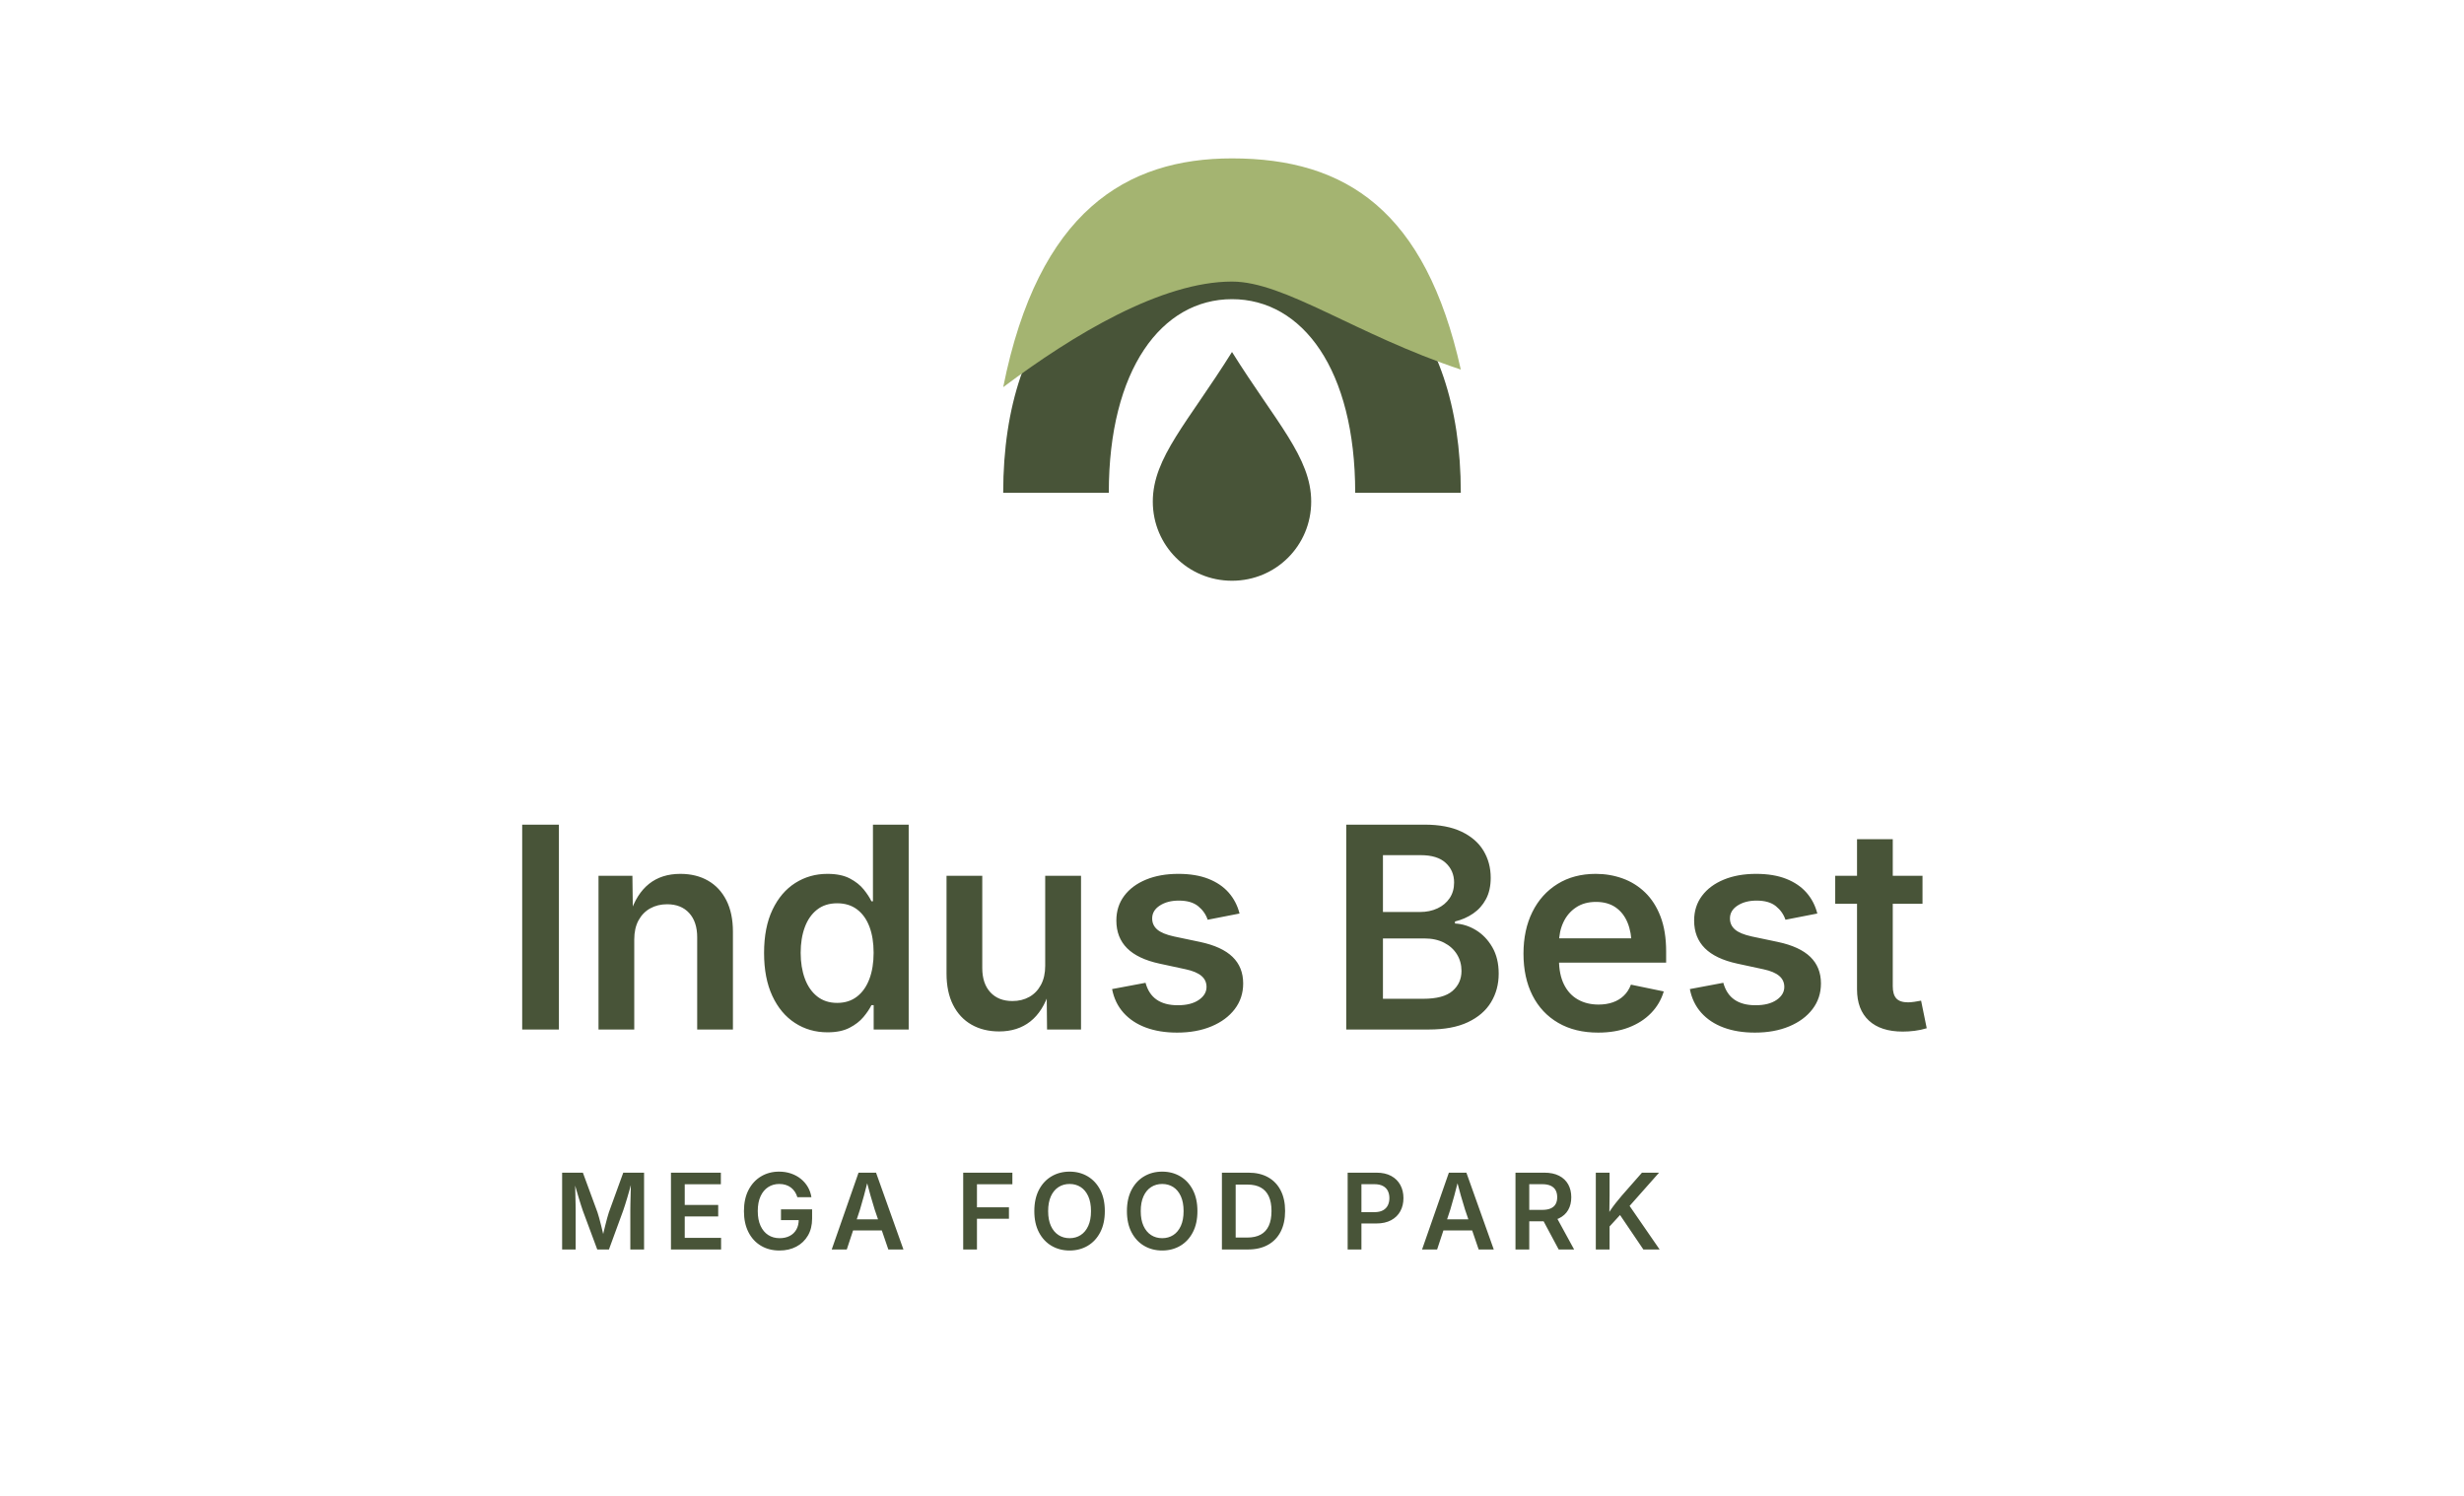
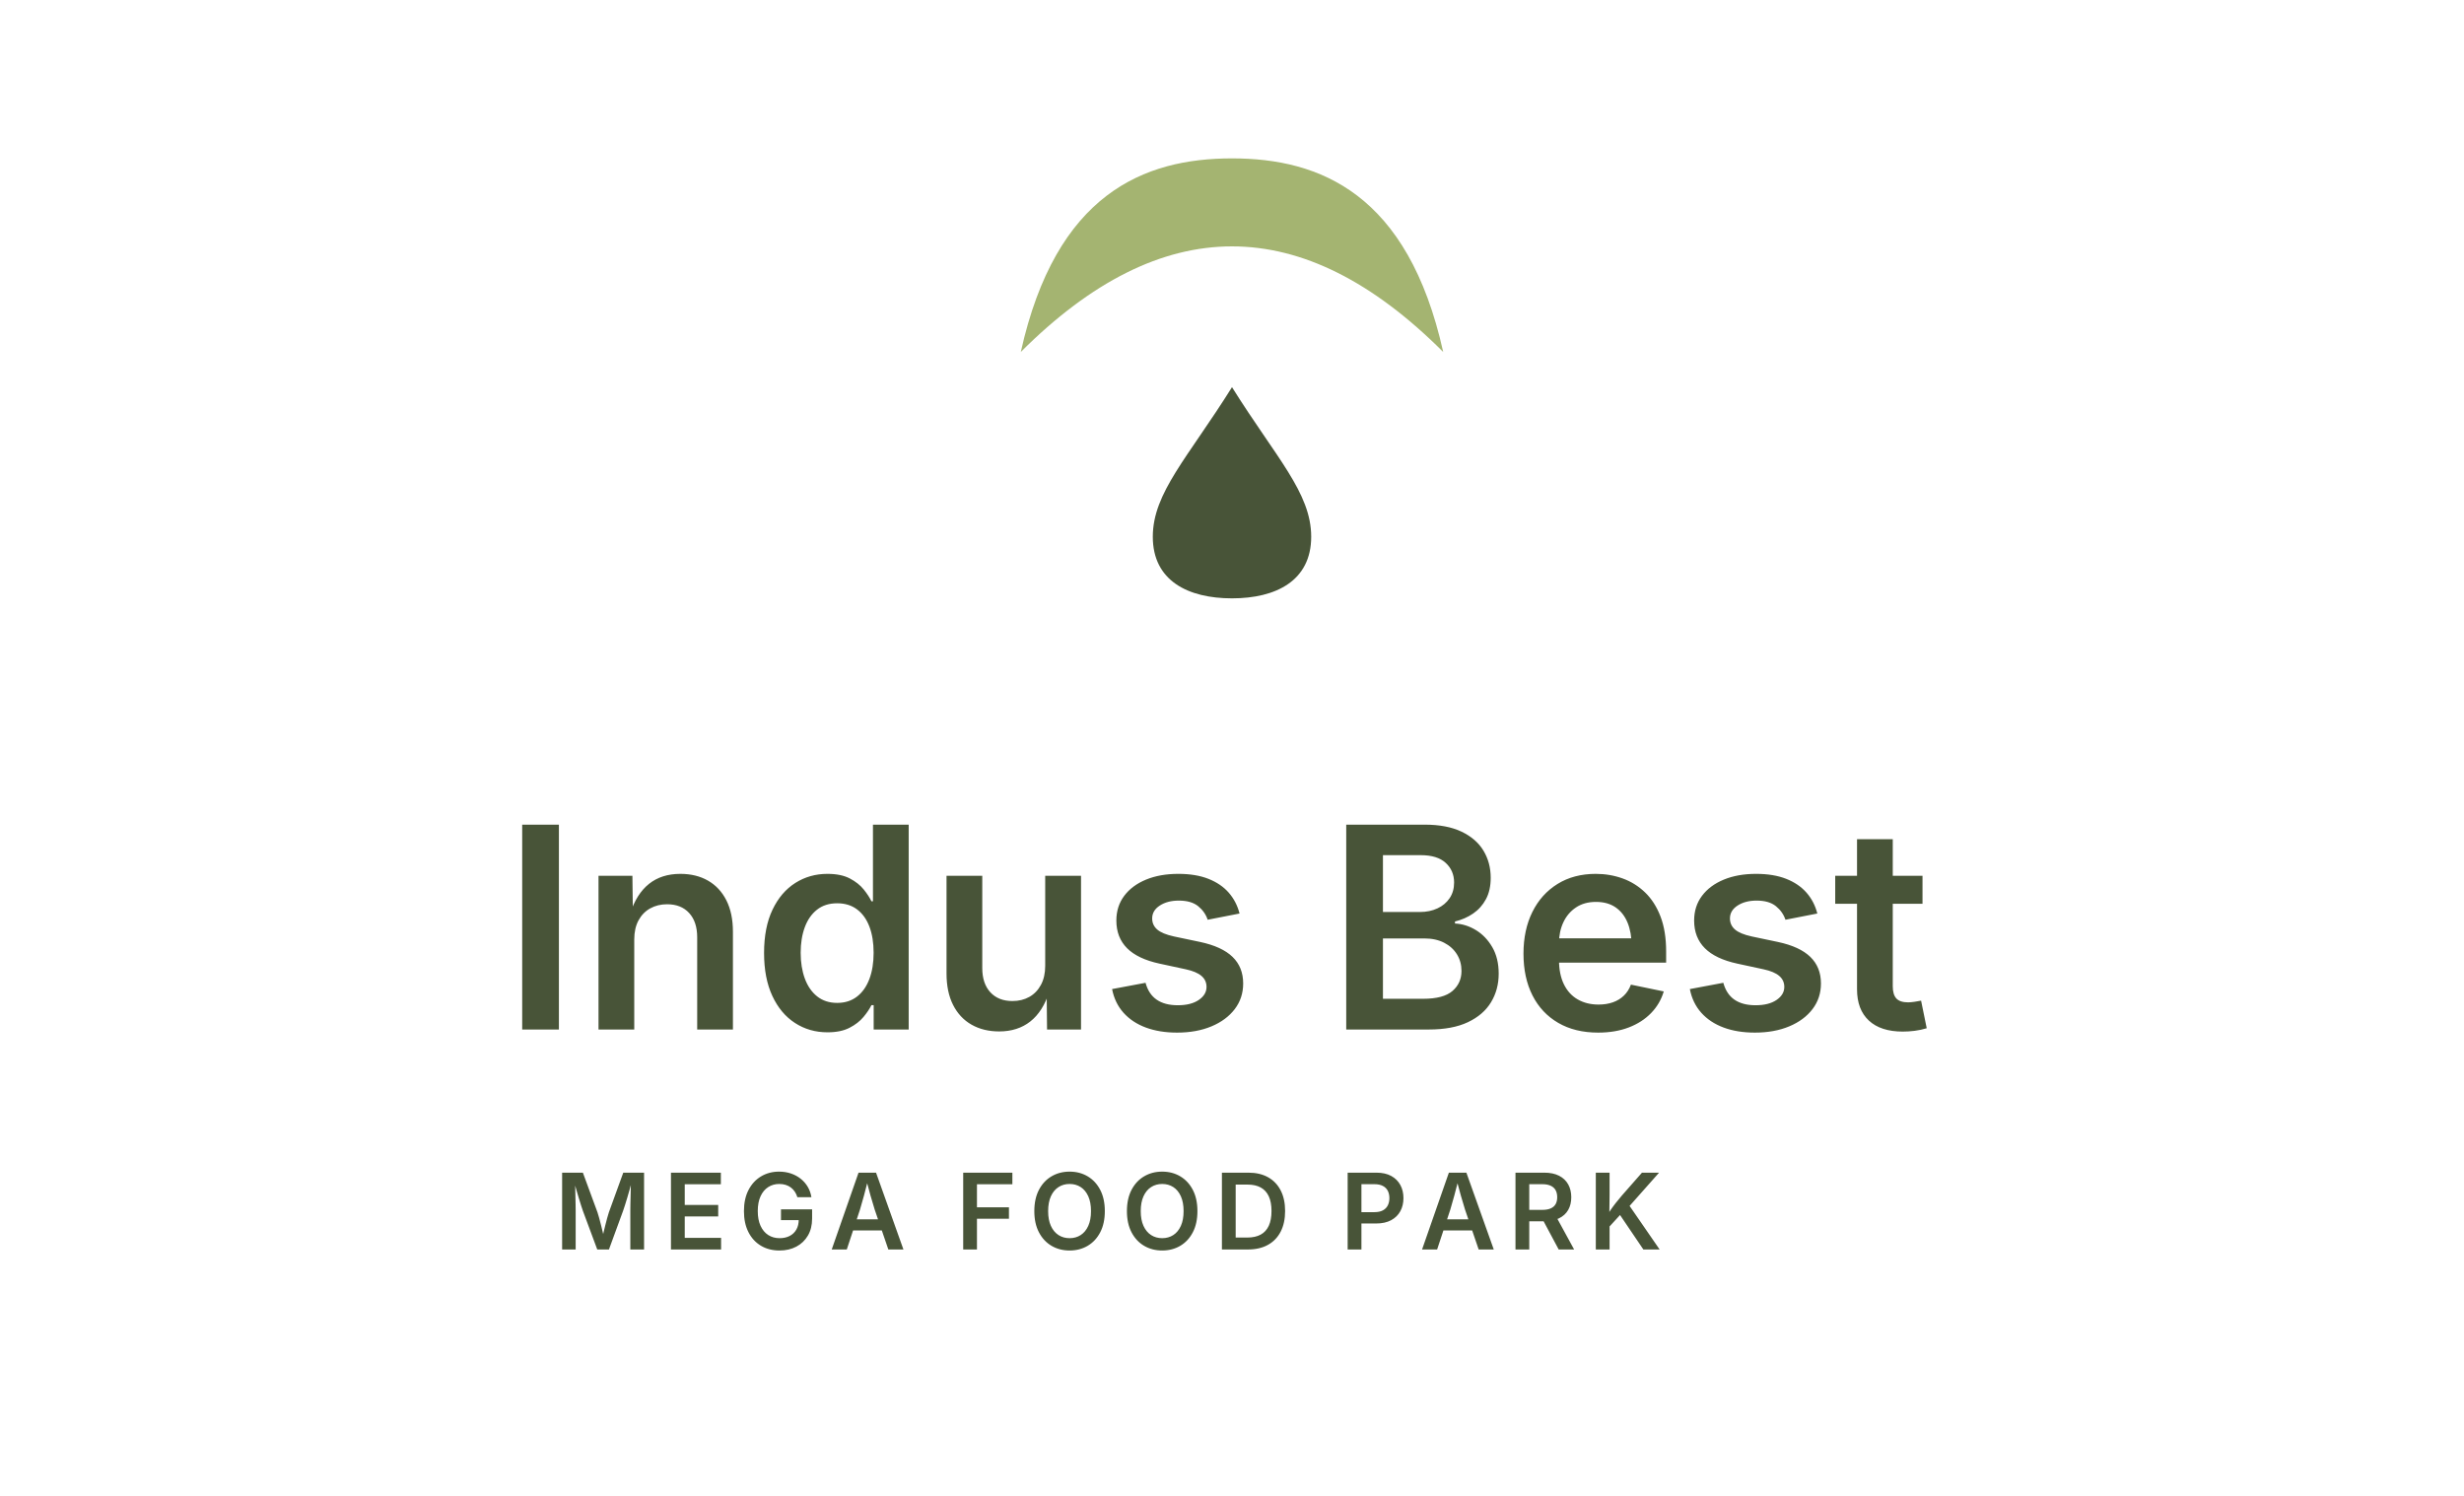
- <svg xmlns="http://www.w3.org/2000/svg" viewBox="0 0 280 170" role="img" aria-label="Gateway Canopy — Olive &amp; Sage, primary">
+ <svg xmlns="http://www.w3.org/2000/svg" viewBox="0 0 280 170" role="img" aria-label="Open Canopy — Olive &amp; Sage, primary">
  <g transform="translate(108 10)">
-     <path fill="#485438" fill-rule="evenodd" d="M6 46C6 26 17 16 32 16C47 16 58 26 58 46H46C46 32 40 24 32 24C24 24 18 32 18 46Z" />
-     <path fill="#A4B471" fill-rule="evenodd" d="M6 34C10 14 20 8 32 8C45 8 54 14 58 32C46 28 38 22 32 22C24 22 14 28 6 34Z" />
-     <path fill="#485438" fill-rule="evenodd" d="M32 30C27 38 23 42 23 47C23 52 27 56 32 56C37 56 41 52 41 47C41 42 37 38 32 30Z" />
+     <path fill="#485438" fill-rule="evenodd" d="M32 34C27 42 23 46 23 51C23 56 27 58 32 58C37 58 41 56 41 51C41 46 37 42 32 34Z" />
+     <path fill="#A4B471" fill-rule="evenodd" d="M8 30C12 12 22 8 32 8C42 8 52 12 56 30C48 22 40 18 32 18C24 18 16 22 8 30Z" />
  </g>
  <path fill="#485438" d="M63.512 93.719V117.0H59.34V93.719ZM72.074 106.767V117.0H68.013V99.531H71.864L71.919 103.85H71.601Q72.325 101.586 73.751 100.449Q75.177 99.312 77.313 99.312Q79.112 99.312 80.455 100.081Q81.797 100.85 82.542 102.319Q83.287 103.789 83.287 105.895V117.0H79.226V106.517Q79.226 104.761 78.314 103.763Q77.403 102.766 75.806 102.766Q74.73 102.766 73.885 103.237Q73.039 103.708 72.557 104.6Q72.074 105.492 72.074 106.767ZM94.031 117.319Q91.972 117.319 90.337 116.257Q88.701 115.196 87.764 113.181Q86.826 111.167 86.826 108.301Q86.826 105.389 87.786 103.383Q88.745 101.376 90.378 100.344Q92.01 99.312 94.019 99.312Q95.576 99.312 96.567 99.833Q97.559 100.353 98.143 101.078Q98.727 101.803 99.025 102.424H99.199V93.719H103.26V117.0H99.281V114.235H99.025Q98.716 114.866 98.119 115.581Q97.522 116.296 96.534 116.807Q95.546 117.319 94.031 117.319ZM95.134 113.976Q96.463 113.976 97.388 113.258Q98.313 112.541 98.794 111.259Q99.275 109.977 99.275 108.281Q99.275 106.574 98.799 105.315Q98.323 104.055 97.398 103.355Q96.473 102.655 95.134 102.655Q93.764 102.655 92.84 103.385Q91.916 104.115 91.45 105.385Q90.985 106.654 90.985 108.281Q90.985 109.913 91.455 111.202Q91.926 112.492 92.855 113.234Q93.784 113.976 95.134 113.976ZM113.544 117.219Q111.75 117.219 110.4 116.45Q109.05 115.681 108.305 114.207Q107.56 112.733 107.56 110.636V99.531H111.621V110.014Q111.621 111.771 112.537 112.768Q113.454 113.765 115.051 113.765Q116.132 113.765 116.97 113.294Q117.808 112.823 118.29 111.923Q118.773 111.023 118.773 109.764V99.531H122.844V117.0H118.983L118.938 112.681H119.246Q118.512 114.966 117.076 116.092Q115.64 117.219 113.544 117.219ZM133.761 117.353Q131.756 117.353 130.205 116.776Q128.655 116.199 127.667 115.092Q126.679 113.984 126.373 112.406L130.175 111.692Q130.527 112.983 131.446 113.613Q132.364 114.243 133.842 114.243Q135.344 114.243 136.224 113.641Q137.105 113.04 137.105 112.159Q137.105 111.399 136.526 110.907Q135.946 110.415 134.745 110.157L131.771 109.515Q129.295 108.981 128.077 107.762Q126.859 106.542 126.859 104.62Q126.859 103.002 127.75 101.811Q128.642 100.621 130.227 99.967Q131.811 99.312 133.901 99.312Q135.884 99.312 137.313 99.874Q138.742 100.436 139.627 101.446Q140.512 102.456 140.857 103.819L137.236 104.526Q136.933 103.617 136.151 102.983Q135.368 102.35 133.956 102.35Q132.664 102.35 131.796 102.914Q130.929 103.478 130.929 104.375Q130.929 105.136 131.5 105.634Q132.071 106.133 133.405 106.425L136.377 107.05Q138.859 107.579 140.065 108.75Q141.27 109.921 141.27 111.769Q141.27 113.424 140.313 114.681Q139.356 115.938 137.663 116.645Q135.971 117.353 133.761 117.353ZM152.981 117.0V93.719H161.894Q164.411 93.719 166.078 94.513Q167.746 95.306 168.572 96.671Q169.399 98.036 169.399 99.761Q169.399 101.183 168.857 102.19Q168.314 103.198 167.397 103.823Q166.479 104.449 165.339 104.725V104.955Q166.579 105.012 167.716 105.702Q168.852 106.393 169.579 107.644Q170.306 108.896 170.306 110.656Q170.306 112.463 169.436 113.9Q168.567 115.337 166.809 116.168Q165.051 117.0 162.379 117.0ZM157.153 113.509H161.722Q164.03 113.509 165.055 112.619Q166.079 111.73 166.079 110.344Q166.079 109.296 165.564 108.46Q165.049 107.625 164.104 107.138Q163.159 106.651 161.856 106.651H157.153ZM157.153 103.645H161.367Q162.465 103.645 163.343 103.237Q164.221 102.829 164.73 102.077Q165.239 101.325 165.239 100.296Q165.239 98.944 164.286 98.066Q163.333 97.187 161.461 97.187H157.153ZM181.603 117.353Q178.976 117.353 177.073 116.247Q175.169 115.142 174.146 113.126Q173.123 111.111 173.123 108.373Q173.123 105.679 174.134 103.641Q175.145 101.603 176.994 100.458Q178.844 99.312 181.337 99.312Q182.941 99.312 184.383 99.83Q185.824 100.347 186.94 101.421Q188.056 102.495 188.695 104.161Q189.334 105.827 189.334 108.131V109.399H175.041V106.641H187.307L185.409 107.46Q185.409 105.978 184.952 104.861Q184.494 103.744 183.595 103.122Q182.696 102.499 181.359 102.499Q180.023 102.499 179.084 103.132Q178.144 103.764 177.652 104.821Q177.159 105.877 177.159 107.17V109.08Q177.159 110.736 177.722 111.874Q178.284 113.012 179.301 113.589Q180.317 114.166 181.658 114.166Q182.549 114.166 183.277 113.912Q184.006 113.657 184.531 113.151Q185.056 112.645 185.333 111.901L189.064 112.673Q188.647 114.076 187.627 115.129Q186.608 116.183 185.083 116.768Q183.557 117.353 181.603 117.353ZM199.417 117.353Q197.412 117.353 195.862 116.776Q194.311 116.199 193.323 115.092Q192.336 113.984 192.029 112.406L195.831 111.692Q196.184 112.983 197.102 113.613Q198.02 114.243 199.498 114.243Q201 114.243 201.881 113.641Q202.761 113.04 202.761 112.159Q202.761 111.399 202.182 110.907Q201.603 110.415 200.401 110.157L197.428 109.515Q194.951 108.981 193.733 107.762Q192.515 106.542 192.515 104.62Q192.515 103.002 193.407 101.811Q194.298 100.621 195.883 99.967Q197.468 99.312 199.557 99.312Q201.54 99.312 202.969 99.874Q204.399 100.436 205.283 101.446Q206.168 102.456 206.514 103.819L202.893 104.526Q202.589 103.617 201.807 102.983Q201.024 102.35 199.612 102.35Q198.32 102.35 197.452 102.914Q196.585 103.478 196.585 104.375Q196.585 105.136 197.156 105.634Q197.727 106.133 199.061 106.425L202.034 107.05Q204.516 107.579 205.721 108.75Q206.926 109.921 206.926 111.769Q206.926 113.424 205.969 114.681Q205.012 115.938 203.319 116.645Q201.627 117.353 199.417 117.353ZM218.467 99.531V102.714H208.547V99.531ZM211.026 95.375H215.087V112.081Q215.087 113.028 215.493 113.471Q215.899 113.914 216.834 113.914Q217.106 113.914 217.565 113.849Q218.024 113.784 218.306 113.721L218.946 116.856Q218.277 117.062 217.579 117.149Q216.881 117.236 216.227 117.236Q213.72 117.236 212.373 115.987Q211.026 114.738 211.026 112.429Z" />
  <path fill="#485438" d="M63.878 142.0V133.27H66.236L67.895 137.778Q67.979 138.028 68.088 138.422Q68.196 138.817 68.311 139.274Q68.425 139.731 68.527 140.167Q68.629 140.603 68.699 140.938H68.383Q68.456 140.614 68.557 140.182Q68.658 139.749 68.773 139.291Q68.887 138.832 68.996 138.432Q69.105 138.032 69.19 137.778L70.826 133.27H73.19V142.0H71.628V137.594Q71.628 137.314 71.635 136.914Q71.643 136.515 71.655 136.058Q71.666 135.601 71.677 135.135Q71.688 134.668 71.692 134.251H71.801Q71.684 134.71 71.547 135.194Q71.411 135.678 71.276 136.133Q71.141 136.588 71.019 136.967Q70.898 137.345 70.811 137.594L69.198 142.0H67.87L66.232 137.594Q66.145 137.349 66.027 136.976Q65.908 136.603 65.771 136.152Q65.634 135.701 65.494 135.213Q65.355 134.725 65.221 134.251H65.349Q65.357 134.642 65.368 135.101Q65.379 135.56 65.389 136.022Q65.399 136.485 65.408 136.894Q65.417 137.302 65.417 137.594V142.0ZM76.246 142.0V133.27H81.916V134.587H77.811V136.941H81.614V138.242H77.811V140.682H81.942V142.0ZM88.58 142.117Q87.376 142.117 86.467 141.573Q85.557 141.029 85.048 140.026Q84.539 139.022 84.539 137.645Q84.539 136.237 85.062 135.232Q85.585 134.227 86.488 133.69Q87.391 133.152 88.531 133.152Q89.252 133.152 89.876 133.363Q90.5 133.573 90.989 133.962Q91.478 134.352 91.792 134.884Q92.105 135.417 92.206 136.059H90.61Q90.505 135.708 90.319 135.431Q90.133 135.154 89.872 134.957Q89.611 134.76 89.28 134.658Q88.949 134.555 88.552 134.555Q87.847 134.555 87.294 134.91Q86.741 135.266 86.426 135.953Q86.11 136.64 86.11 137.632Q86.11 138.621 86.424 139.308Q86.739 139.996 87.296 140.355Q87.853 140.715 88.589 140.715Q89.255 140.715 89.745 140.457Q90.235 140.2 90.5 139.726Q90.765 139.252 90.765 138.608L91.126 138.666H88.748V137.436H92.285V138.482Q92.285 139.606 91.807 140.421Q91.329 141.236 90.494 141.676Q89.659 142.117 88.58 142.117ZM94.514 142.0 97.562 133.27H99.551L102.663 142.0H100.947L99.397 137.466Q99.17 136.762 98.922 135.875Q98.675 134.989 98.376 133.854H98.705Q98.414 134.996 98.175 135.89Q97.936 136.784 97.725 137.466L96.225 142.0ZM96.289 139.837V138.577H100.888V139.837ZM109.454 142.0V133.27H115.043V134.587H111.018V137.208H114.653V138.509H111.018V142.0ZM121.546 142.117Q120.401 142.117 119.494 141.585Q118.586 141.052 118.061 140.049Q117.536 139.047 117.536 137.641Q117.536 136.227 118.061 135.223Q118.586 134.219 119.494 133.686Q120.401 133.152 121.546 133.152Q122.69 133.152 123.595 133.686Q124.5 134.219 125.024 135.223Q125.548 136.227 125.548 137.641Q125.548 139.049 125.024 140.052Q124.5 141.054 123.595 141.586Q122.69 142.117 121.546 142.117ZM121.546 140.715Q122.258 140.715 122.805 140.361Q123.353 140.008 123.665 139.321Q123.977 138.634 123.977 137.641Q123.977 136.638 123.665 135.95Q123.353 135.261 122.805 134.908Q122.258 134.555 121.546 134.555Q120.832 134.555 120.283 134.91Q119.733 135.265 119.42 135.953Q119.107 136.642 119.107 137.641Q119.107 138.634 119.42 139.319Q119.733 140.004 120.283 140.36Q120.832 140.715 121.546 140.715ZM132.068 142.117Q130.924 142.117 130.016 141.585Q129.109 141.052 128.584 140.049Q128.059 139.047 128.059 137.641Q128.059 136.227 128.584 135.223Q129.109 134.219 130.016 133.686Q130.924 133.152 132.068 133.152Q133.213 133.152 134.117 133.686Q135.022 134.219 135.546 135.223Q136.071 136.227 136.071 137.641Q136.071 139.049 135.546 140.052Q135.022 141.054 134.117 141.586Q133.213 142.117 132.068 142.117ZM132.068 140.715Q132.78 140.715 133.328 140.361Q133.875 140.008 134.187 139.321Q134.499 138.634 134.499 137.641Q134.499 136.638 134.187 135.95Q133.875 135.261 133.328 134.908Q132.78 134.555 132.068 134.555Q131.355 134.555 130.805 134.91Q130.256 135.265 129.943 135.953Q129.63 136.642 129.63 137.641Q129.63 138.634 129.943 139.319Q130.256 140.004 130.805 140.36Q131.355 140.715 132.068 140.715ZM141.808 142.0H139.598V140.644H141.729Q142.646 140.644 143.26 140.31Q143.874 139.975 144.181 139.303Q144.489 138.631 144.489 137.626Q144.489 136.625 144.181 135.959Q143.873 135.292 143.27 134.959Q142.667 134.625 141.772 134.625H139.555V133.27H141.867Q143.169 133.27 144.101 133.792Q145.033 134.315 145.534 135.291Q146.035 136.268 146.035 137.626Q146.035 138.989 145.533 139.969Q145.031 140.95 144.085 141.475Q143.138 142.0 141.808 142.0ZM140.418 133.27V142.0H138.854V133.27ZM153.143 142.0V133.27H156.41Q157.412 133.27 158.097 133.646Q158.781 134.022 159.132 134.674Q159.483 135.327 159.483 136.161Q159.483 136.997 159.129 137.648Q158.775 138.299 158.085 138.672Q157.395 139.046 156.384 139.046H154.22V137.758H156.177Q156.772 137.758 157.149 137.552Q157.527 137.346 157.706 136.985Q157.885 136.624 157.885 136.161Q157.885 135.694 157.706 135.337Q157.527 134.98 157.147 134.78Q156.768 134.579 156.17 134.579H154.708V142.0ZM161.598 142.0 164.645 133.27H166.635L169.747 142.0H168.031L166.481 137.466Q166.254 136.762 166.006 135.875Q165.758 134.989 165.459 133.854H165.788Q165.497 134.996 165.258 135.89Q165.02 136.784 164.808 137.466L163.309 142.0ZM163.373 139.837V138.577H167.971V139.837ZM172.214 142.0V133.27H175.481Q176.483 133.27 177.168 133.62Q177.852 133.971 178.203 134.6Q178.554 135.23 178.554 136.062Q178.554 136.898 178.2 137.513Q177.846 138.127 177.156 138.461Q176.466 138.795 175.455 138.795H173.126V137.499H175.248Q175.842 137.499 176.218 137.331Q176.594 137.164 176.775 136.844Q176.955 136.523 176.955 136.062Q176.955 135.593 176.775 135.263Q176.594 134.933 176.216 134.756Q175.839 134.579 175.241 134.579H173.779V142.0ZM177.124 142.0 175.006 138.041H176.716L178.877 142.0ZM182.477 139.852V138.369Q182.755 137.909 183.026 137.509Q183.298 137.11 183.608 136.717Q183.917 136.323 184.294 135.881L186.587 133.27H188.531L184.832 137.445L184.714 137.407ZM181.342 142.0V133.27H182.907V135.857L182.879 137.966L182.907 138.73V142.0ZM186.746 142.0 183.967 137.894 184.95 136.715 188.594 142.0Z" />
</svg>
